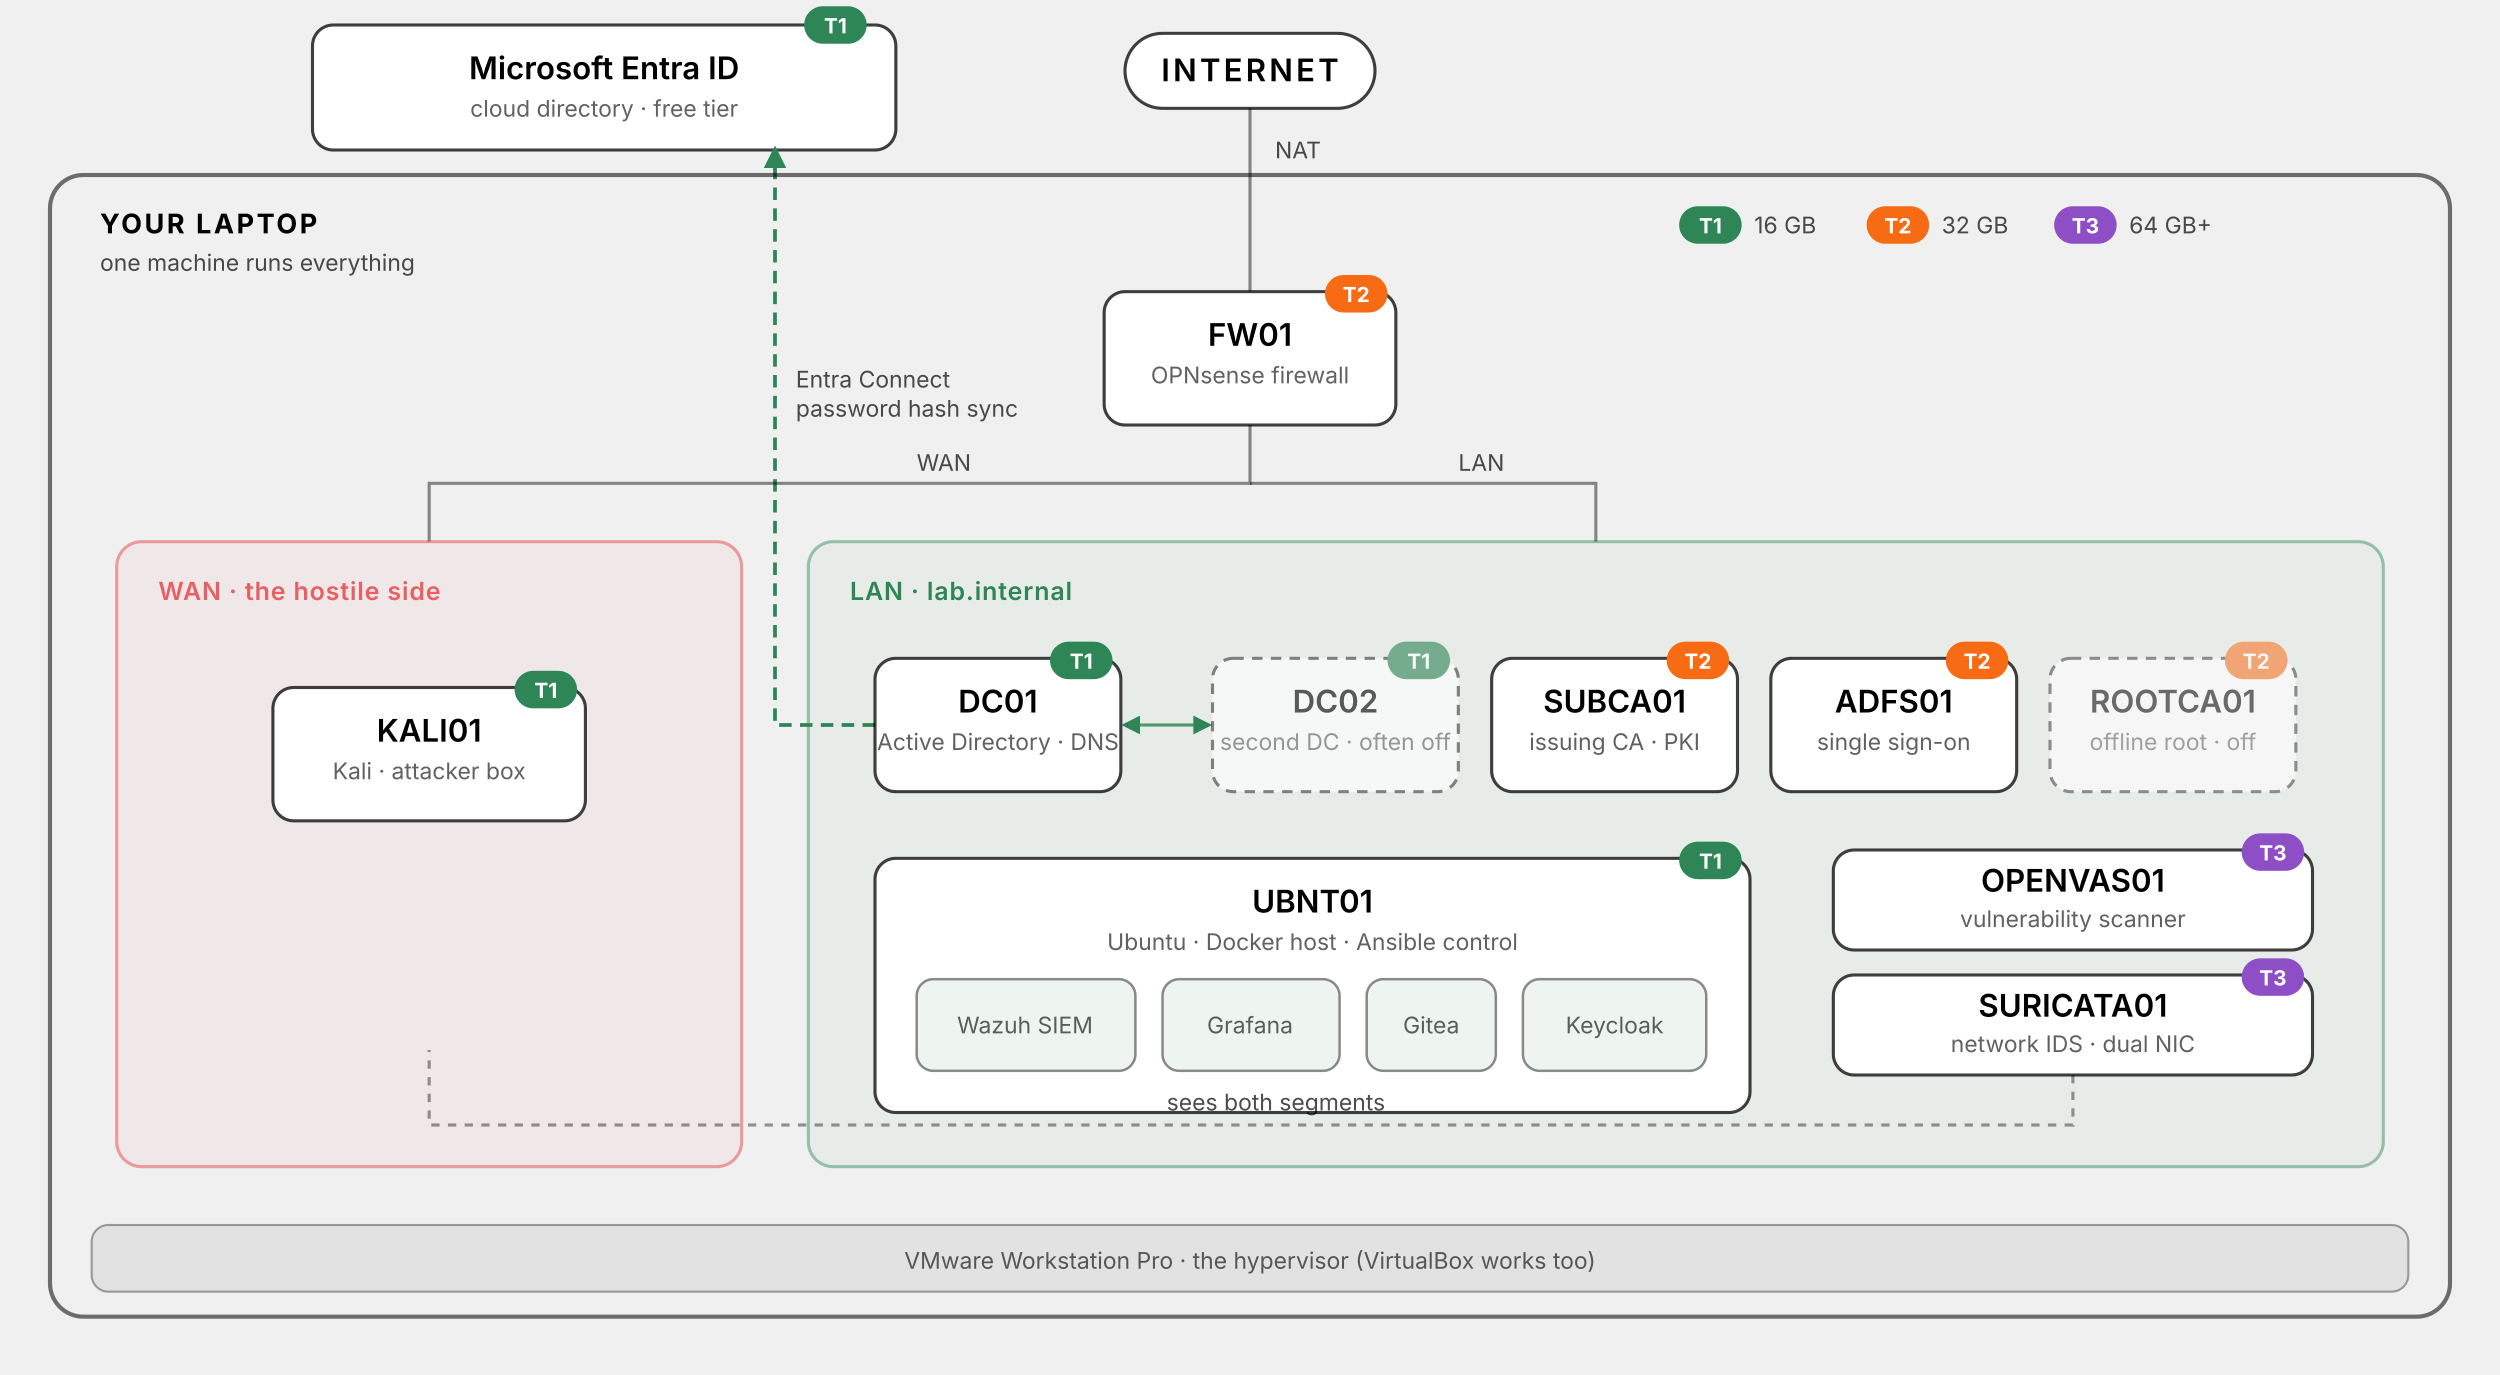
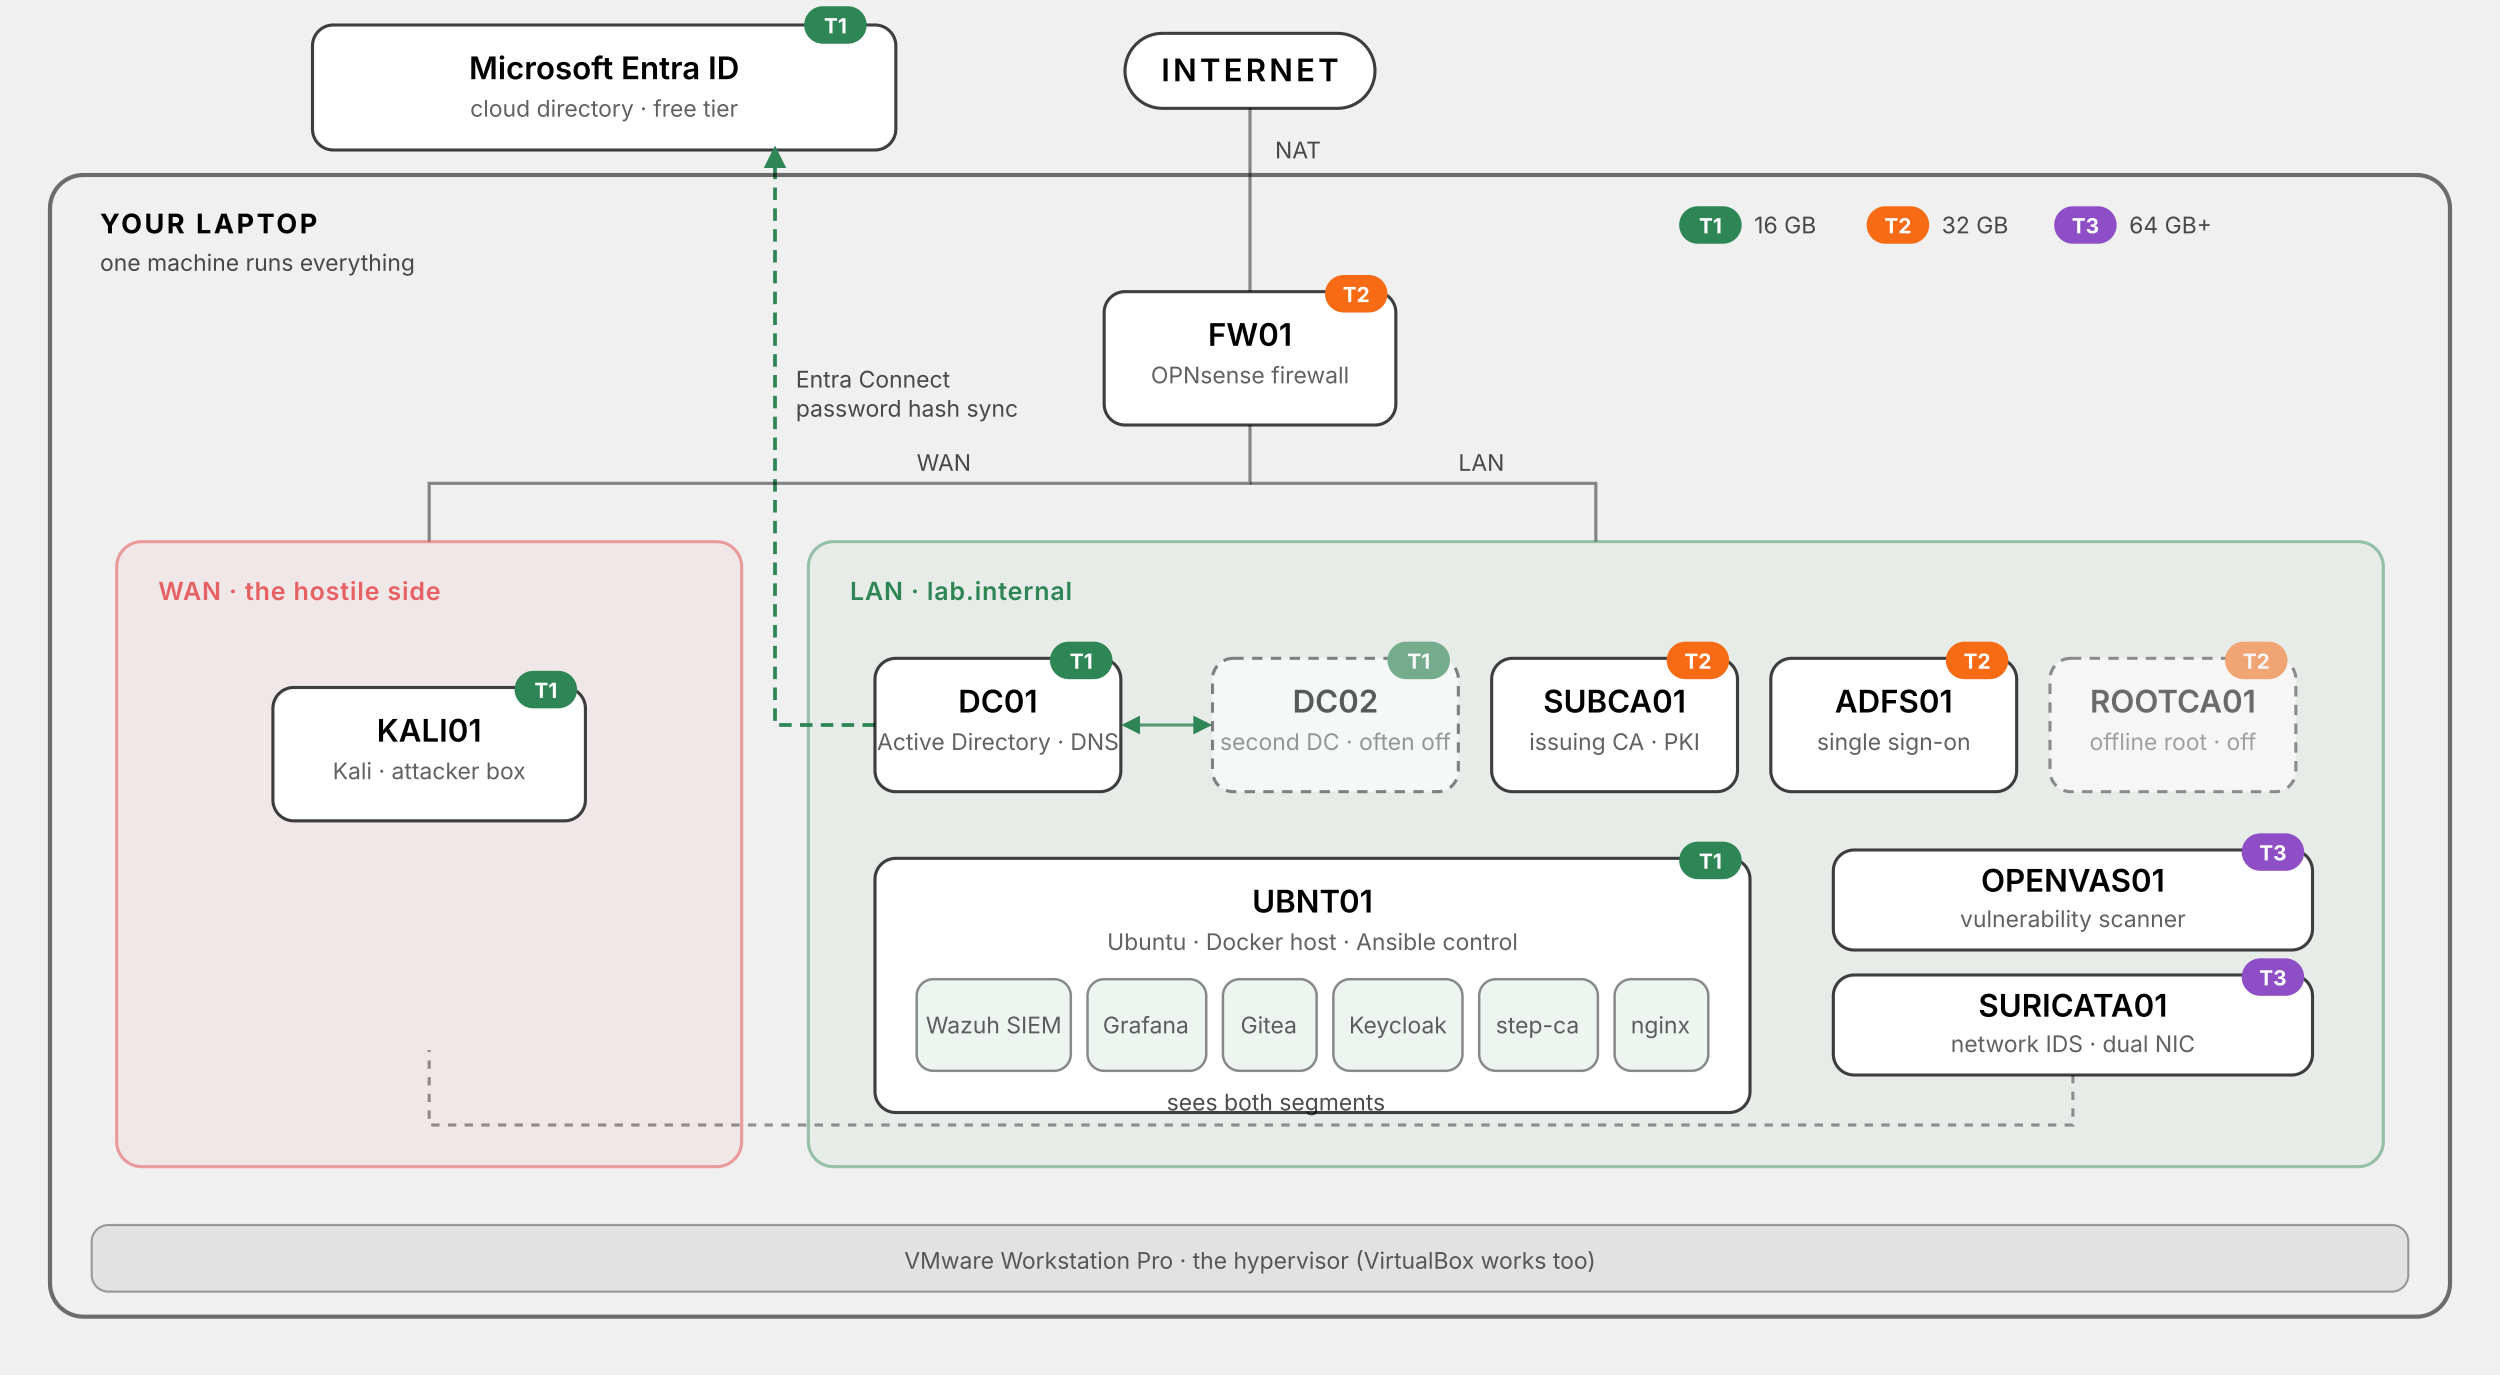
<svg xmlns="http://www.w3.org/2000/svg" viewBox="0 0 1200 660" font-family="system-ui, -apple-system, 'Segoe UI', sans-serif">
  <defs>
    <style>
      .box { fill: var(--ifm-background-surface-color, #ffffff); stroke: currentColor; stroke-opacity: 0.75; stroke-width: 1.5; }
      .name { fill: currentColor; font-size: 15px; font-weight: 600; text-anchor: middle; }
      .role { fill: currentColor; fill-opacity: 0.62; font-size: 11px; text-anchor: middle; }
      .wire { stroke: currentColor; stroke-opacity: 0.45; stroke-width: 1.5; fill: none; }
      .zonelabel { font-size: 12px; font-weight: 600; letter-spacing: 0.4px; }
      .pilltext { fill: #ffffff; font-size: 10px; font-weight: 700; text-anchor: middle; }
      .legend { fill: currentColor; fill-opacity: 0.7; font-size: 11px; }
      .t1 { fill: var(--ifm-color-primary, #2e8555); }
      .t2 { fill: #f76b15; }
      .t3 { fill: #8e4ec6; }
    </style>
    <marker id="syncarrow" viewBox="0 0 10 10" refX="8" refY="5" markerWidth="6" markerHeight="6" orient="auto-start-reverse">
      <path d="M 0 0 L 10 5 L 0 10 z" fill="var(--ifm-color-primary, #2e8555)" />
    </marker>
  </defs>
  <rect x="540" y="16" width="120" height="36" rx="18" class="box" />
  <text x="600" y="39" class="name" font-size="12" letter-spacing="1.5">INTERNET</text>
  <line x1="600" y1="52" x2="600" y2="140" class="wire" />
  <text x="612" y="76" class="legend">NAT</text>
  <rect x="150" y="12" width="280" height="60" rx="10" class="box" />
  <text x="290" y="38" class="name">Microsoft Entra ID</text>
  <text x="290" y="56" class="role">cloud directory · free tier</text>
  <rect x="386" y="3" width="30" height="18" rx="9" class="t1" />
  <text x="401" y="16" class="pilltext">T1</text>
  <polyline points="420,348 372,348 372,72" fill="none" stroke="var(--ifm-color-primary, #2e8555)" stroke-width="1.8" stroke-dasharray="6 4" marker-end="url(#syncarrow)" />
  <text x="382" y="186" class="legend">Entra Connect</text>
  <text x="382" y="200" class="legend">password hash sync</text>
  <rect x="24" y="84" width="1152" height="548" rx="16" fill="none" stroke="currentColor" stroke-opacity="0.55" stroke-width="2" />
  <text x="48" y="112" fill="currentColor" font-size="13" font-weight="700" letter-spacing="1.2">YOUR LAPTOP</text>
  <text x="48" y="130" class="legend">one machine runs everything</text>
  <rect x="806" y="99" width="30" height="18" rx="9" class="t1" />
  <text x="821" y="112" class="pilltext">T1</text>
  <text x="842" y="112" class="legend">16 GB</text>
  <rect x="896" y="99" width="30" height="18" rx="9" class="t2" />
  <text x="911" y="112" class="pilltext">T2</text>
  <text x="932" y="112" class="legend">32 GB</text>
  <rect x="986" y="99" width="30" height="18" rx="9" class="t3" />
  <text x="1001" y="112" class="pilltext">T3</text>
  <text x="1022" y="112" class="legend">64 GB+</text>
  <rect x="530" y="140" width="140" height="64" rx="10" class="box" />
  <text x="600" y="166" class="name">FW01</text>
  <text x="600" y="184" class="role">OPNsense firewall</text>
  <rect x="636" y="132" width="30" height="18" rx="9" class="t2" />
  <text x="651" y="145" class="pilltext">T2</text>
  <polyline points="600,204 600,232 206,232 206,260" class="wire" />
  <polyline points="600,232 766,232 766,260" class="wire" />
  <text x="440" y="226" class="legend">WAN</text>
  <text x="700" y="226" class="legend">LAN</text>
  <rect x="56" y="260" width="300" height="300" rx="12" fill="#e5484d" fill-opacity="0.05" stroke="#e5484d" stroke-opacity="0.5" stroke-width="1.5" />
  <text x="76" y="288" fill="#e5484d" fill-opacity="0.85" class="zonelabel">WAN · the hostile side</text>
  <rect x="131" y="330" width="150" height="64" rx="10" class="box" stroke="#e5484d" stroke-opacity="0.8" />
  <text x="206" y="356" class="name">KALI01</text>
  <text x="206" y="374" class="role">Kali · attacker box</text>
  <rect x="247" y="322" width="30" height="18" rx="9" class="t1" />
  <text x="262" y="335" class="pilltext">T1</text>
  <rect x="388" y="260" width="756" height="300" rx="12" fill="var(--ifm-color-primary, #2e8555)" fill-opacity="0.045" stroke="var(--ifm-color-primary, #2e8555)" stroke-opacity="0.45" stroke-width="1.5" />
  <text x="408" y="288" fill="var(--ifm-color-primary, #2e8555)" class="zonelabel">LAN · lab.internal</text>
  <rect x="420" y="316" width="118" height="64" rx="10" class="box" />
  <text x="479" y="342" class="name">DC01</text>
  <text x="479" y="360" class="role">Active Directory · DNS</text>
  <rect x="504" y="308" width="30" height="18" rx="9" class="t1" />
  <text x="519" y="321" class="pilltext">T1</text>
  <line x1="540" y1="348" x2="580" y2="348" stroke="var(--ifm-color-primary, #2e8555)" stroke-opacity="0.8" stroke-width="1.5" marker-start="url(#syncarrow)" marker-end="url(#syncarrow)" />
  <g opacity="0.62">
    <rect x="582" y="316" width="118" height="64" rx="10" class="box" stroke-dasharray="5 4" />
    <text x="641" y="342" class="name">DC02</text>
    <text x="641" y="360" class="role">second DC · often off</text>
    <rect x="666" y="308" width="30" height="18" rx="9" class="t1" />
    <text x="681" y="321" class="pilltext">T1</text>
  </g>
  <rect x="716" y="316" width="118" height="64" rx="10" class="box" />
  <text x="775" y="342" class="name">SUBCA01</text>
  <text x="775" y="360" class="role">issuing CA · PKI</text>
  <rect x="800" y="308" width="30" height="18" rx="9" class="t2" />
  <text x="815" y="321" class="pilltext">T2</text>
  <rect x="850" y="316" width="118" height="64" rx="10" class="box" />
  <text x="909" y="342" class="name">ADFS01</text>
  <text x="909" y="360" class="role">single sign-on</text>
  <rect x="934" y="308" width="30" height="18" rx="9" class="t2" />
  <text x="949" y="321" class="pilltext">T2</text>
  <g opacity="0.55">
    <rect x="984" y="316" width="118" height="64" rx="10" class="box" stroke-dasharray="5 4" />
    <text x="1043" y="342" class="name">ROOTCA01</text>
    <text x="1043" y="360" class="role">offline root · off</text>
    <rect x="1068" y="308" width="30" height="18" rx="9" class="t2" />
    <text x="1083" y="321" class="pilltext">T2</text>
  </g>
  <rect x="420" y="412" width="420" height="122" rx="10" class="box" />
  <text x="630" y="438" class="name">UBNT01</text>
  <text x="630" y="456" class="role">Ubuntu · Docker host · Ansible control</text>
  <rect x="806" y="404" width="30" height="18" rx="9" class="t1" />
  <text x="821" y="417" class="pilltext">T1</text>
-   <rect x="440" y="470" width="105" height="44" rx="8" fill="var(--ifm-color-primary, #2e8555)" fill-opacity="0.08" stroke="currentColor" stroke-opacity="0.45" stroke-width="1.2" />
-   <text x="492" y="496" class="role" fill-opacity="0.85">Wazuh SIEM</text>
-   <rect x="558" y="470" width="85" height="44" rx="8" fill="var(--ifm-color-primary, #2e8555)" fill-opacity="0.08" stroke="currentColor" stroke-opacity="0.45" stroke-width="1.2" />
-   <text x="600" y="496" class="role" fill-opacity="0.85">Grafana</text>
-   <rect x="656" y="470" width="62" height="44" rx="8" fill="var(--ifm-color-primary, #2e8555)" fill-opacity="0.08" stroke="currentColor" stroke-opacity="0.45" stroke-width="1.2" />
-   <text x="687" y="496" class="role" fill-opacity="0.85">Gitea</text>
-   <rect x="731" y="470" width="88" height="44" rx="8" fill="var(--ifm-color-primary, #2e8555)" fill-opacity="0.08" stroke="currentColor" stroke-opacity="0.45" stroke-width="1.2" />
-   <text x="775" y="496" class="role" fill-opacity="0.85">Keycloak</text>
+   <rect x="440" y="470" width="74" height="44" rx="8" fill="var(--ifm-color-primary, #2e8555)" fill-opacity="0.08" stroke="currentColor" stroke-opacity="0.45" stroke-width="1.2" />
+   <text x="477" y="496" class="role" fill-opacity="0.85">Wazuh SIEM</text>
+   <rect x="522" y="470" width="57" height="44" rx="8" fill="var(--ifm-color-primary, #2e8555)" fill-opacity="0.08" stroke="currentColor" stroke-opacity="0.45" stroke-width="1.2" />
+   <text x="550" y="496" class="role" fill-opacity="0.85">Grafana</text>
+   <rect x="587" y="470" width="45" height="44" rx="8" fill="var(--ifm-color-primary, #2e8555)" fill-opacity="0.08" stroke="currentColor" stroke-opacity="0.45" stroke-width="1.2" />
+   <text x="609" y="496" class="role" fill-opacity="0.85">Gitea</text>
+   <rect x="640" y="470" width="62" height="44" rx="8" fill="var(--ifm-color-primary, #2e8555)" fill-opacity="0.08" stroke="currentColor" stroke-opacity="0.45" stroke-width="1.2" />
+   <text x="671" y="496" class="role" fill-opacity="0.85">Keycloak</text>
+   <rect x="710" y="470" width="57" height="44" rx="8" fill="var(--ifm-color-primary, #2e8555)" fill-opacity="0.08" stroke="currentColor" stroke-opacity="0.45" stroke-width="1.2" />
+   <text x="738" y="496" class="role" fill-opacity="0.85">step-ca</text>
+   <rect x="775" y="470" width="45" height="44" rx="8" fill="var(--ifm-color-primary, #2e8555)" fill-opacity="0.08" stroke="currentColor" stroke-opacity="0.45" stroke-width="1.2" />
+   <text x="797" y="496" class="role" fill-opacity="0.85">nginx</text>
  <rect x="880" y="408" width="230" height="48" rx="10" class="box" />
  <text x="995" y="428" class="name">OPENVAS01</text>
  <text x="995" y="445" class="role">vulnerability scanner</text>
  <rect x="1076" y="400" width="30" height="18" rx="9" class="t3" />
  <text x="1091" y="413" class="pilltext">T3</text>
  <rect x="880" y="468" width="230" height="48" rx="10" class="box" />
  <text x="995" y="488" class="name">SURICATA01</text>
  <text x="995" y="505" class="role">network IDS · dual NIC</text>
  <rect x="1076" y="460" width="30" height="18" rx="9" class="t3" />
  <text x="1091" y="473" class="pilltext">T3</text>
  <polyline points="995,516 995,540 206,540 206,504" stroke="currentColor" stroke-opacity="0.4" stroke-width="1.5" stroke-dasharray="4 4" fill="none" />
  <text x="560" y="533" class="legend">sees both segments</text>
  <rect x="44" y="588" width="1112" height="32" rx="8" fill="currentColor" fill-opacity="0.06" stroke="currentColor" stroke-opacity="0.35" stroke-width="1" />
  <text x="600" y="609" class="role" font-size="12" fill-opacity="0.75">VMware Workstation Pro · the hypervisor (VirtualBox works too)</text>
</svg>
